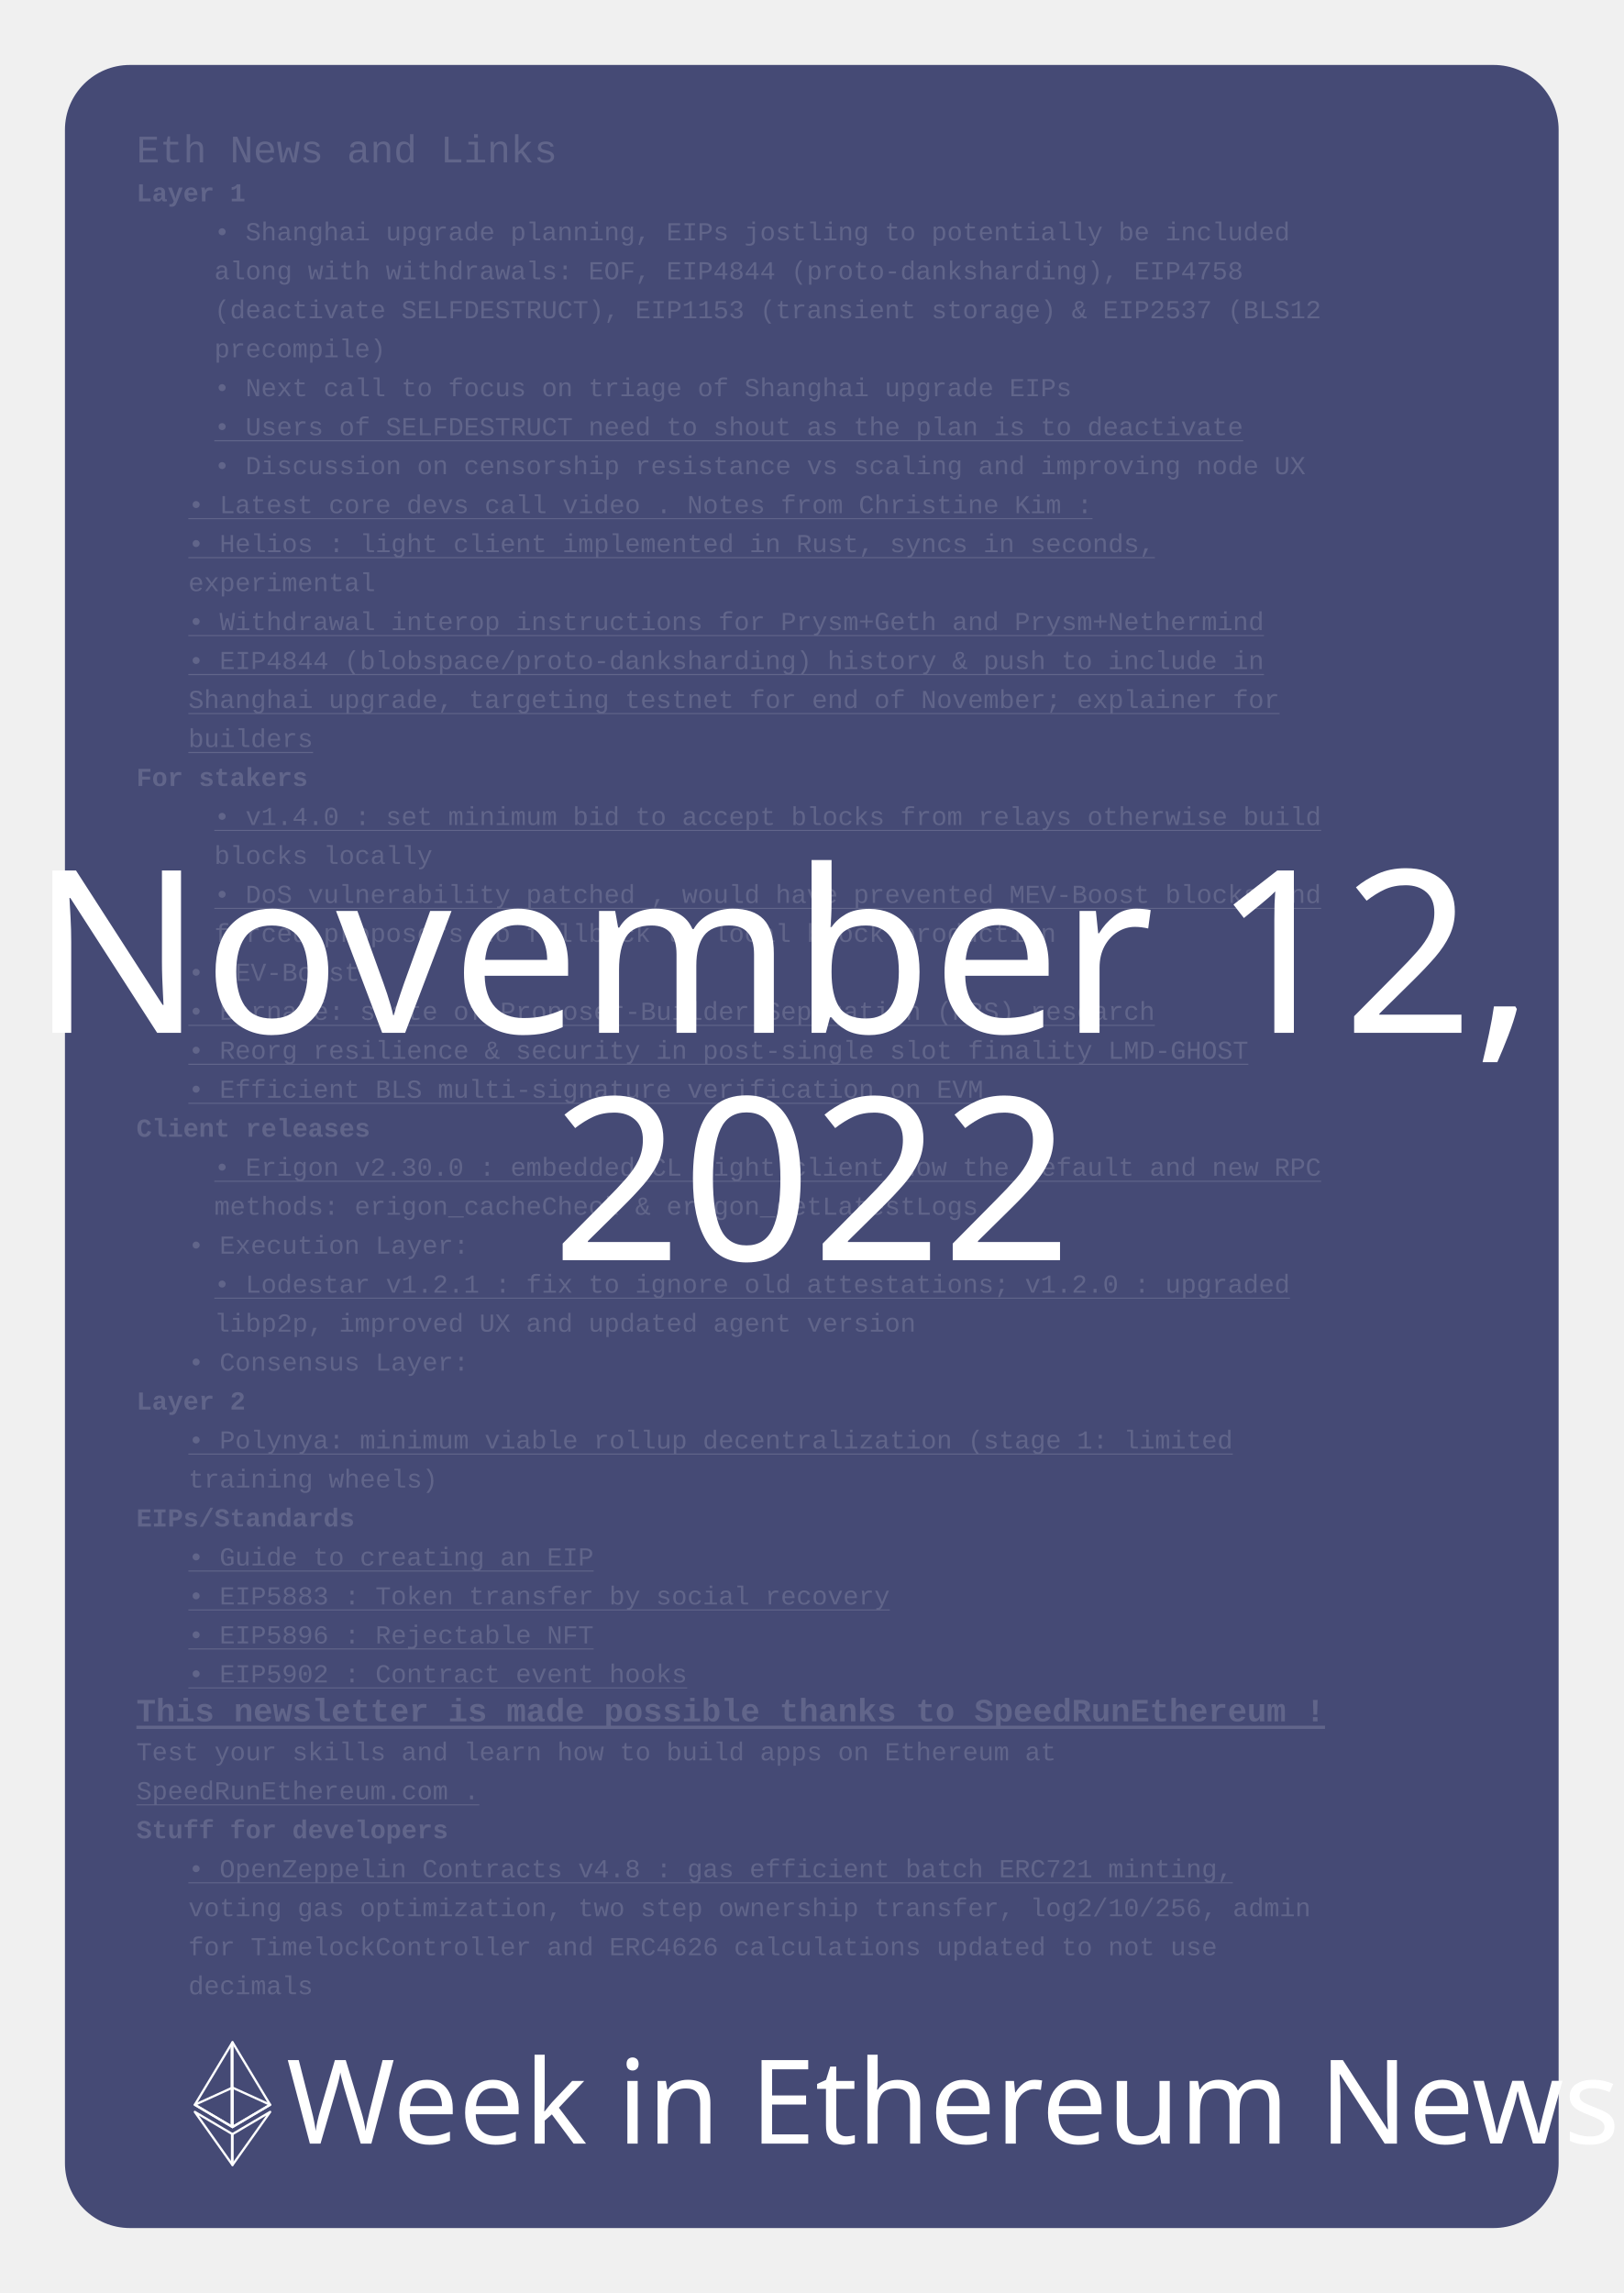
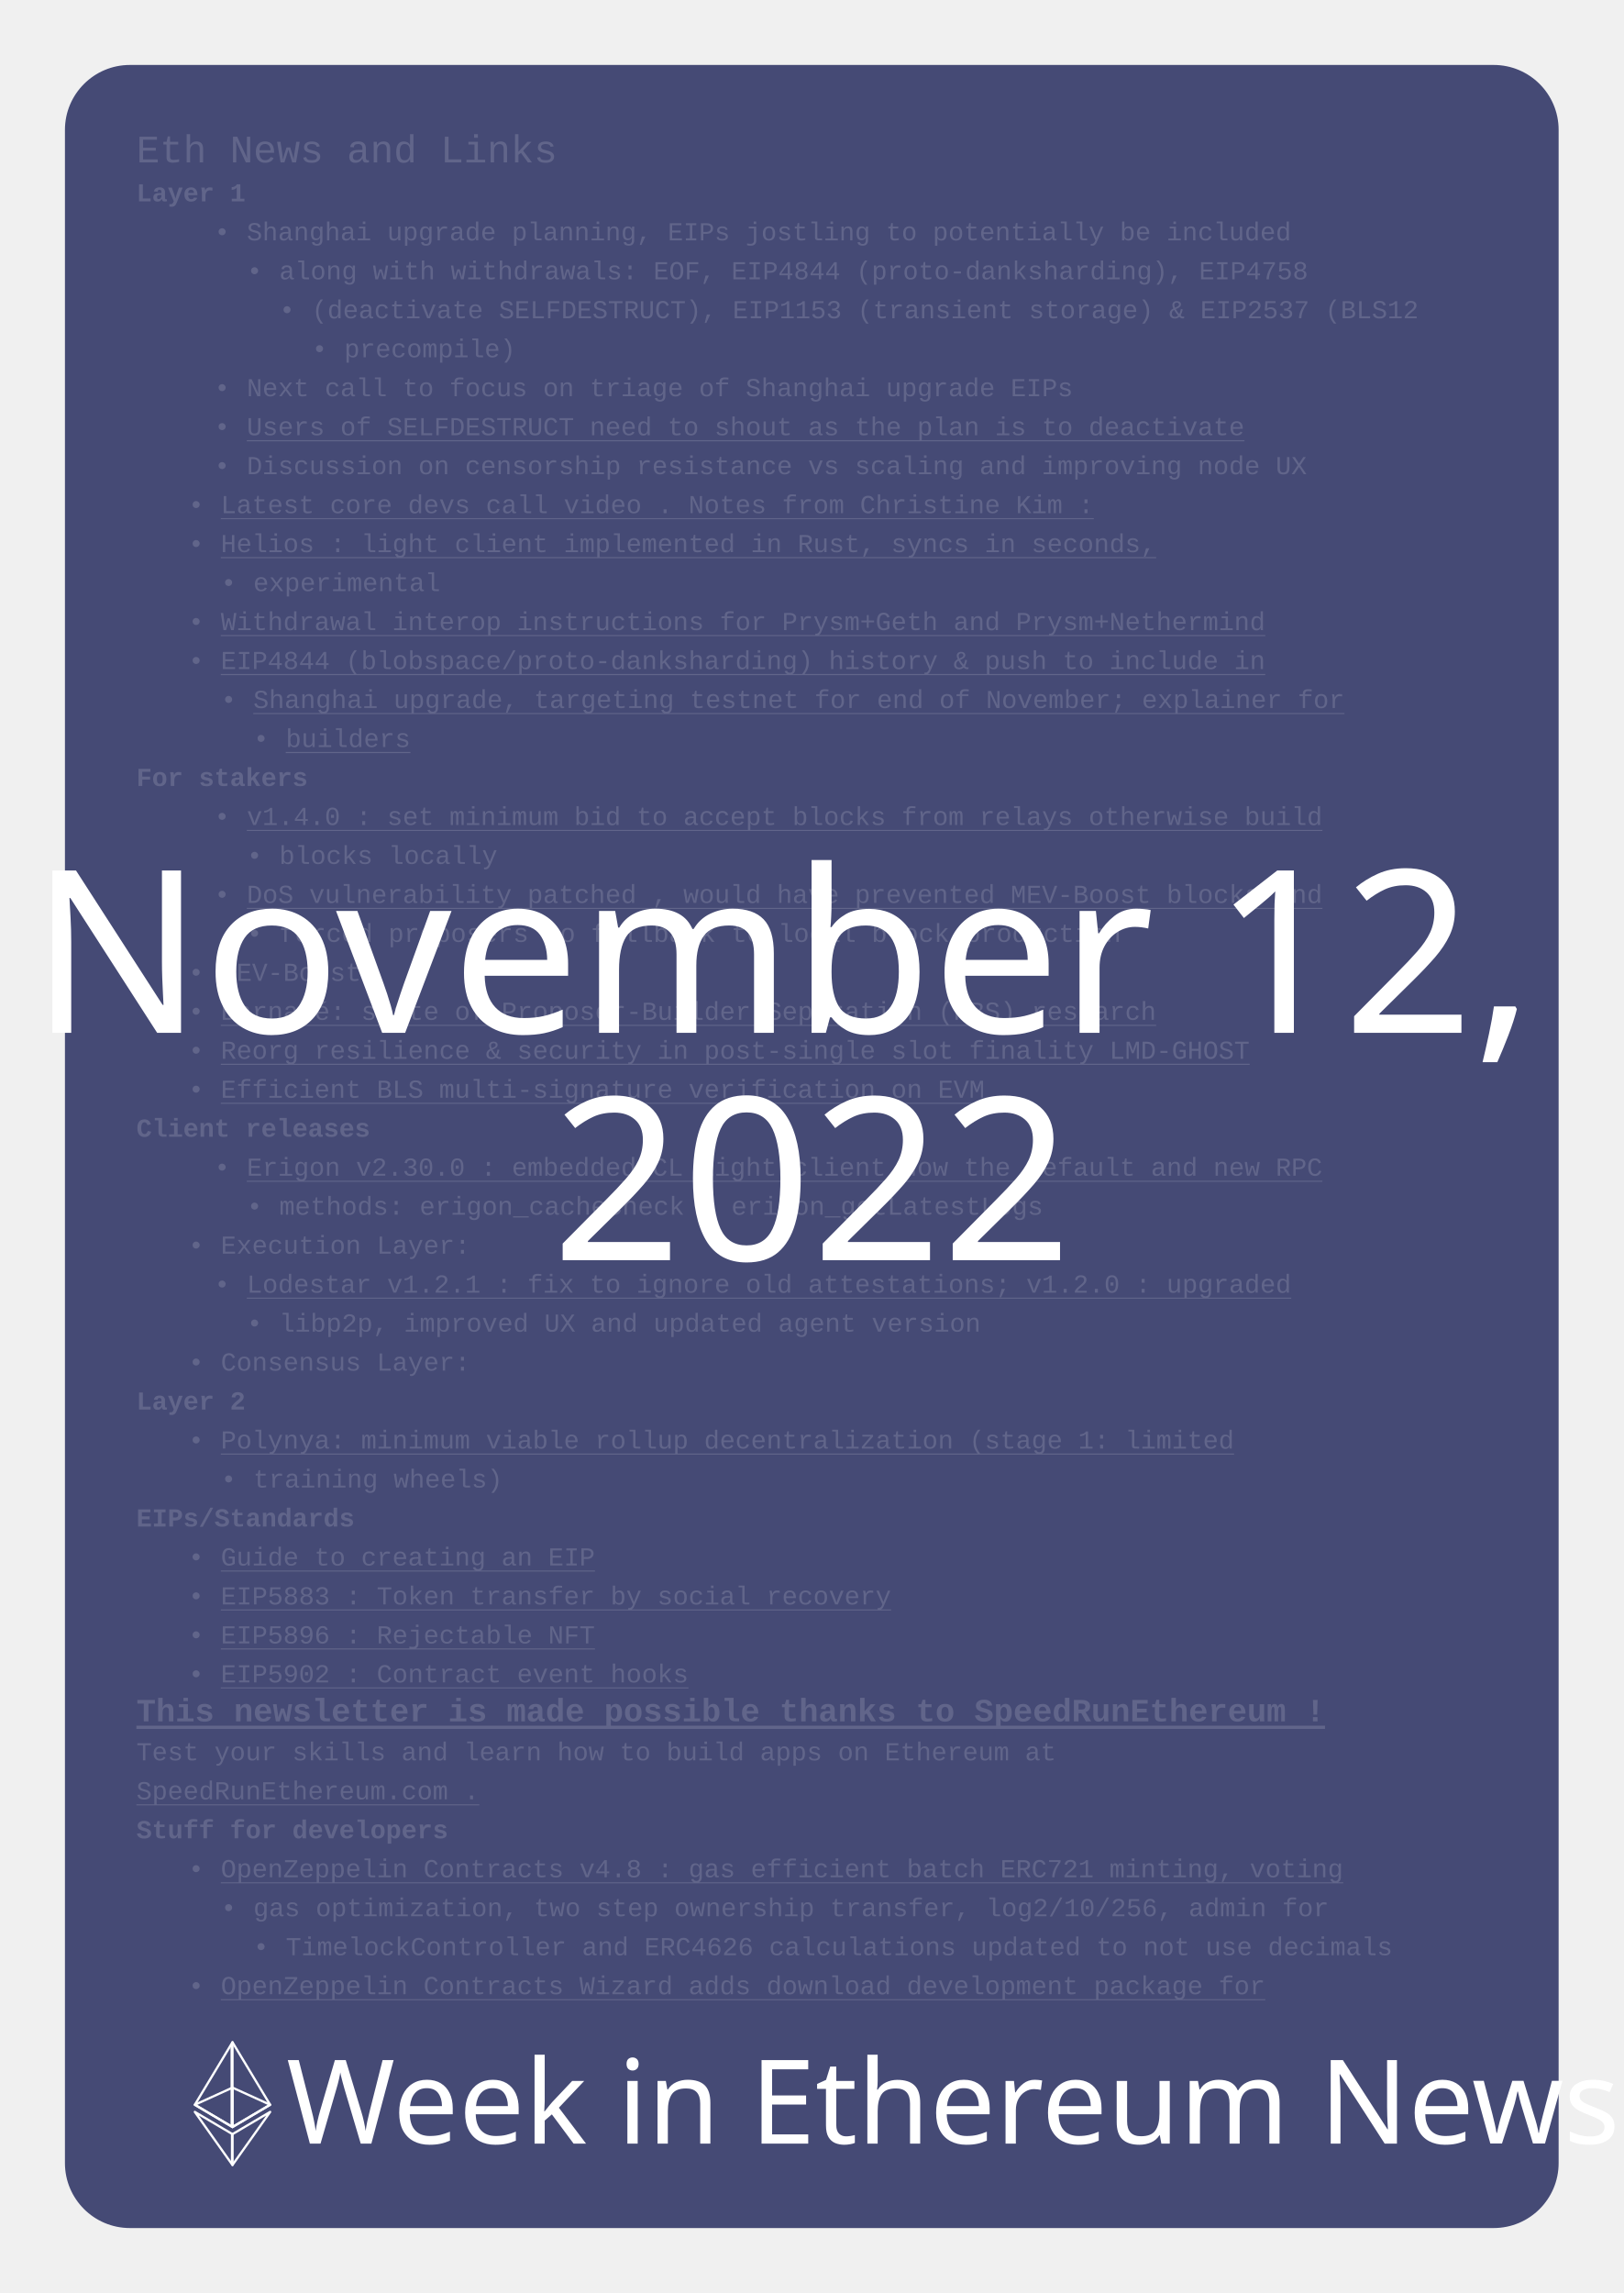
<svg xmlns="http://www.w3.org/2000/svg" width="500" height="706">
  <rect x="20" y="20" width="460" height="666" rx="20" fill="#454A75" />
  <text x="42" y="50" font-size="12" font-family="Courier New" fill="#ffffff" opacity="0.15">Eth News and Links</text>
  <text x="42" y="62" font-size="8" font-family="Courier New" fill="#ffffff" opacity="0.15" font-weight="bold">Layer 1</text>
-   <text x="66" y="74" font-size="8" font-family="Courier New" fill="#ffffff" opacity="0.15">• Shanghai upgrade planning, EIPs jostling to potentially be included</text>
-   <text x="66" y="86" font-size="8" font-family="Courier New" fill="#ffffff" opacity="0.15">along with withdrawals: EOF, EIP4844 (proto-danksharding), EIP4758</text>
-   <text x="66" y="98" font-size="8" font-family="Courier New" fill="#ffffff" opacity="0.15">(deactivate SELFDESTRUCT), EIP1153 (transient storage) &amp; EIP2537 (BLS12</text>
-   <text x="66" y="110" font-size="8" font-family="Courier New" fill="#ffffff" opacity="0.15">precompile)</text>
-   <text x="66" y="122" font-size="8" font-family="Courier New" fill="#ffffff" opacity="0.15">• Next call to focus on triage of Shanghai upgrade EIPs</text>
-   <text x="66" y="134" font-size="8" font-family="Courier New" fill="#ffffff" opacity="0.15" text-decoration="underline">• Users of SELFDESTRUCT need to shout as the plan is to deactivate</text>
-   <text x="66" y="146" font-size="8" font-family="Courier New" fill="#ffffff" opacity="0.15">• Discussion on censorship resistance vs scaling and improving node UX</text>
-   <text x="58" y="158" font-size="8" font-family="Courier New" fill="#ffffff" opacity="0.15" text-decoration="underline">• Latest core devs call video . Notes from Christine Kim :</text>
-   <text x="58" y="170" font-size="8" font-family="Courier New" fill="#ffffff" opacity="0.15" text-decoration="underline">• Helios : light client implemented in Rust, syncs in seconds,</text>
-   <text x="58" y="182" font-size="8" font-family="Courier New" fill="#ffffff" opacity="0.15">experimental</text>
-   <text x="58" y="194" font-size="8" font-family="Courier New" fill="#ffffff" opacity="0.15" text-decoration="underline">• Withdrawal interop instructions for Prysm+Geth and Prysm+Nethermind</text>
-   <text x="58" y="206" font-size="8" font-family="Courier New" fill="#ffffff" opacity="0.15" text-decoration="underline">• EIP4844 (blobspace/proto-danksharding) history &amp; push to include in</text>
-   <text x="58" y="218" font-size="8" font-family="Courier New" fill="#ffffff" opacity="0.15" text-decoration="underline">Shanghai upgrade, targeting testnet for end of November; explainer for</text>
-   <text x="58" y="230" font-size="8" font-family="Courier New" fill="#ffffff" opacity="0.15" text-decoration="underline">builders</text>
+   <text x="66" y="74" font-size="8" font-family="Courier New" fill="#ffffff" opacity="0.15">•</text>
+   <text x="76" y="74" font-size="8" font-family="Courier New" fill="#ffffff" opacity="0.15">Shanghai upgrade planning, EIPs jostling to potentially be included</text>
+   <text x="76" y="86" font-size="8" font-family="Courier New" fill="#ffffff" opacity="0.15">•</text>
+   <text x="86" y="86" font-size="8" font-family="Courier New" fill="#ffffff" opacity="0.15">along with withdrawals: EOF, EIP4844 (proto-danksharding), EIP4758</text>
+   <text x="86" y="98" font-size="8" font-family="Courier New" fill="#ffffff" opacity="0.15">•</text>
+   <text x="96" y="98" font-size="8" font-family="Courier New" fill="#ffffff" opacity="0.15">(deactivate SELFDESTRUCT), EIP1153 (transient storage) &amp; EIP2537 (BLS12</text>
+   <text x="96" y="110" font-size="8" font-family="Courier New" fill="#ffffff" opacity="0.15">•</text>
+   <text x="106" y="110" font-size="8" font-family="Courier New" fill="#ffffff" opacity="0.15">precompile)</text>
+   <text x="66" y="122" font-size="8" font-family="Courier New" fill="#ffffff" opacity="0.15">•</text>
+   <text x="76" y="122" font-size="8" font-family="Courier New" fill="#ffffff" opacity="0.15">Next call to focus on triage of Shanghai upgrade EIPs</text>
+   <text x="66" y="134" font-size="8" font-family="Courier New" fill="#ffffff" opacity="0.15">•</text>
+   <text x="76" y="134" font-size="8" font-family="Courier New" fill="#ffffff" opacity="0.15" text-decoration="underline">Users of SELFDESTRUCT need to shout as the plan is to deactivate</text>
+   <text x="66" y="146" font-size="8" font-family="Courier New" fill="#ffffff" opacity="0.15">•</text>
+   <text x="76" y="146" font-size="8" font-family="Courier New" fill="#ffffff" opacity="0.15">Discussion on censorship resistance vs scaling and improving node UX</text>
+   <text x="58" y="158" font-size="8" font-family="Courier New" fill="#ffffff" opacity="0.15">•</text>
+   <text x="68" y="158" font-size="8" font-family="Courier New" fill="#ffffff" opacity="0.15" text-decoration="underline">Latest core devs call video . Notes from Christine Kim :</text>
+   <text x="58" y="170" font-size="8" font-family="Courier New" fill="#ffffff" opacity="0.15">•</text>
+   <text x="68" y="170" font-size="8" font-family="Courier New" fill="#ffffff" opacity="0.15" text-decoration="underline">Helios : light client implemented in Rust, syncs in seconds,</text>
+   <text x="68" y="182" font-size="8" font-family="Courier New" fill="#ffffff" opacity="0.15">•</text>
+   <text x="78" y="182" font-size="8" font-family="Courier New" fill="#ffffff" opacity="0.15">experimental</text>
+   <text x="58" y="194" font-size="8" font-family="Courier New" fill="#ffffff" opacity="0.15">•</text>
+   <text x="68" y="194" font-size="8" font-family="Courier New" fill="#ffffff" opacity="0.15" text-decoration="underline">Withdrawal interop instructions for Prysm+Geth and Prysm+Nethermind</text>
+   <text x="58" y="206" font-size="8" font-family="Courier New" fill="#ffffff" opacity="0.15">•</text>
+   <text x="68" y="206" font-size="8" font-family="Courier New" fill="#ffffff" opacity="0.15" text-decoration="underline">EIP4844 (blobspace/proto-danksharding) history &amp; push to include in</text>
+   <text x="68" y="218" font-size="8" font-family="Courier New" fill="#ffffff" opacity="0.15">•</text>
+   <text x="78" y="218" font-size="8" font-family="Courier New" fill="#ffffff" opacity="0.15" text-decoration="underline">Shanghai upgrade, targeting testnet for end of November; explainer for</text>
+   <text x="78" y="230" font-size="8" font-family="Courier New" fill="#ffffff" opacity="0.15">•</text>
+   <text x="88" y="230" font-size="8" font-family="Courier New" fill="#ffffff" opacity="0.15" text-decoration="underline">builders</text>
  <text x="42" y="242" font-size="8" font-family="Courier New" fill="#ffffff" opacity="0.15" font-weight="bold">For stakers</text>
-   <text x="66" y="254" font-size="8" font-family="Courier New" fill="#ffffff" opacity="0.15" text-decoration="underline">• v1.4.0 : set minimum bid to accept blocks from relays otherwise build</text>
-   <text x="66" y="266" font-size="8" font-family="Courier New" fill="#ffffff" opacity="0.15">blocks locally</text>
-   <text x="66" y="278" font-size="8" font-family="Courier New" fill="#ffffff" opacity="0.15" text-decoration="underline">• DoS vulnerability patched , would have prevented MEV-Boost blocks and</text>
-   <text x="66" y="290" font-size="8" font-family="Courier New" fill="#ffffff" opacity="0.15">forced proposers to fallback to local block production</text>
-   <text x="58" y="302" font-size="8" font-family="Courier New" fill="#ffffff" opacity="0.15">• MEV-Boost:</text>
-   <text x="58" y="314" font-size="8" font-family="Courier New" fill="#ffffff" opacity="0.15" text-decoration="underline">• Barnabé: state of Proposer-Builder Separation (PBS) research</text>
-   <text x="58" y="326" font-size="8" font-family="Courier New" fill="#ffffff" opacity="0.15" text-decoration="underline">• Reorg resilience &amp; security in post-single slot finality LMD-GHOST</text>
-   <text x="58" y="338" font-size="8" font-family="Courier New" fill="#ffffff" opacity="0.15" text-decoration="underline">• Efficient BLS multi-signature verification on EVM</text>
+   <text x="66" y="254" font-size="8" font-family="Courier New" fill="#ffffff" opacity="0.15">•</text>
+   <text x="76" y="254" font-size="8" font-family="Courier New" fill="#ffffff" opacity="0.15" text-decoration="underline">v1.4.0 : set minimum bid to accept blocks from relays otherwise build</text>
+   <text x="76" y="266" font-size="8" font-family="Courier New" fill="#ffffff" opacity="0.15">•</text>
+   <text x="86" y="266" font-size="8" font-family="Courier New" fill="#ffffff" opacity="0.15">blocks locally</text>
+   <text x="66" y="278" font-size="8" font-family="Courier New" fill="#ffffff" opacity="0.15">•</text>
+   <text x="76" y="278" font-size="8" font-family="Courier New" fill="#ffffff" opacity="0.15" text-decoration="underline">DoS vulnerability patched , would have prevented MEV-Boost blocks and</text>
+   <text x="76" y="290" font-size="8" font-family="Courier New" fill="#ffffff" opacity="0.15">•</text>
+   <text x="86" y="290" font-size="8" font-family="Courier New" fill="#ffffff" opacity="0.15">forced proposers to fallback to local block production</text>
+   <text x="58" y="302" font-size="8" font-family="Courier New" fill="#ffffff" opacity="0.15">•</text>
+   <text x="68" y="302" font-size="8" font-family="Courier New" fill="#ffffff" opacity="0.15">MEV-Boost:</text>
+   <text x="58" y="314" font-size="8" font-family="Courier New" fill="#ffffff" opacity="0.15">•</text>
+   <text x="68" y="314" font-size="8" font-family="Courier New" fill="#ffffff" opacity="0.15" text-decoration="underline">Barnabé: state of Proposer-Builder Separation (PBS) research</text>
+   <text x="58" y="326" font-size="8" font-family="Courier New" fill="#ffffff" opacity="0.15">•</text>
+   <text x="68" y="326" font-size="8" font-family="Courier New" fill="#ffffff" opacity="0.15" text-decoration="underline">Reorg resilience &amp; security in post-single slot finality LMD-GHOST</text>
+   <text x="58" y="338" font-size="8" font-family="Courier New" fill="#ffffff" opacity="0.15">•</text>
+   <text x="68" y="338" font-size="8" font-family="Courier New" fill="#ffffff" opacity="0.15" text-decoration="underline">Efficient BLS multi-signature verification on EVM</text>
  <text x="42" y="350" font-size="8" font-family="Courier New" fill="#ffffff" opacity="0.15" font-weight="bold">Client releases</text>
-   <text x="66" y="362" font-size="8" font-family="Courier New" fill="#ffffff" opacity="0.15" text-decoration="underline">• Erigon v2.30.0 : embedded CL light client now the default and new RPC</text>
-   <text x="66" y="374" font-size="8" font-family="Courier New" fill="#ffffff" opacity="0.15">methods: erigon_cacheCheck &amp; erigon_getLatestLogs</text>
-   <text x="58" y="386" font-size="8" font-family="Courier New" fill="#ffffff" opacity="0.15">• Execution Layer:</text>
-   <text x="66" y="398" font-size="8" font-family="Courier New" fill="#ffffff" opacity="0.15" text-decoration="underline">• Lodestar v1.2.1 : fix to ignore old attestations; v1.2.0 : upgraded</text>
-   <text x="66" y="410" font-size="8" font-family="Courier New" fill="#ffffff" opacity="0.15">libp2p, improved UX and updated agent version</text>
-   <text x="58" y="422" font-size="8" font-family="Courier New" fill="#ffffff" opacity="0.15">• Consensus Layer:</text>
+   <text x="66" y="362" font-size="8" font-family="Courier New" fill="#ffffff" opacity="0.15">•</text>
+   <text x="76" y="362" font-size="8" font-family="Courier New" fill="#ffffff" opacity="0.15" text-decoration="underline">Erigon v2.30.0 : embedded CL light client now the default and new RPC</text>
+   <text x="76" y="374" font-size="8" font-family="Courier New" fill="#ffffff" opacity="0.15">•</text>
+   <text x="86" y="374" font-size="8" font-family="Courier New" fill="#ffffff" opacity="0.15">methods: erigon_cacheCheck &amp; erigon_getLatestLogs</text>
+   <text x="58" y="386" font-size="8" font-family="Courier New" fill="#ffffff" opacity="0.15">•</text>
+   <text x="68" y="386" font-size="8" font-family="Courier New" fill="#ffffff" opacity="0.15">Execution Layer:</text>
+   <text x="66" y="398" font-size="8" font-family="Courier New" fill="#ffffff" opacity="0.15">•</text>
+   <text x="76" y="398" font-size="8" font-family="Courier New" fill="#ffffff" opacity="0.15" text-decoration="underline">Lodestar v1.2.1 : fix to ignore old attestations; v1.2.0 : upgraded</text>
+   <text x="76" y="410" font-size="8" font-family="Courier New" fill="#ffffff" opacity="0.15">•</text>
+   <text x="86" y="410" font-size="8" font-family="Courier New" fill="#ffffff" opacity="0.15">libp2p, improved UX and updated agent version</text>
+   <text x="58" y="422" font-size="8" font-family="Courier New" fill="#ffffff" opacity="0.15">•</text>
+   <text x="68" y="422" font-size="8" font-family="Courier New" fill="#ffffff" opacity="0.15">Consensus Layer:</text>
  <text x="42" y="434" font-size="8" font-family="Courier New" fill="#ffffff" opacity="0.15" font-weight="bold">Layer 2</text>
-   <text x="58" y="446" font-size="8" font-family="Courier New" fill="#ffffff" opacity="0.15" text-decoration="underline">• Polynya: minimum viable rollup decentralization (stage 1: limited</text>
-   <text x="58" y="458" font-size="8" font-family="Courier New" fill="#ffffff" opacity="0.15">training wheels)</text>
+   <text x="58" y="446" font-size="8" font-family="Courier New" fill="#ffffff" opacity="0.15">•</text>
+   <text x="68" y="446" font-size="8" font-family="Courier New" fill="#ffffff" opacity="0.15" text-decoration="underline">Polynya: minimum viable rollup decentralization (stage 1: limited</text>
+   <text x="68" y="458" font-size="8" font-family="Courier New" fill="#ffffff" opacity="0.15">•</text>
+   <text x="78" y="458" font-size="8" font-family="Courier New" fill="#ffffff" opacity="0.15">training wheels)</text>
  <text x="42" y="470" font-size="8" font-family="Courier New" fill="#ffffff" opacity="0.15" font-weight="bold">EIPs/Standards</text>
-   <text x="58" y="482" font-size="8" font-family="Courier New" fill="#ffffff" opacity="0.15" text-decoration="underline">• Guide to creating an EIP</text>
-   <text x="58" y="494" font-size="8" font-family="Courier New" fill="#ffffff" opacity="0.15" text-decoration="underline">• EIP5883 : Token transfer by social recovery</text>
-   <text x="58" y="506" font-size="8" font-family="Courier New" fill="#ffffff" opacity="0.15" text-decoration="underline">• EIP5896 : Rejectable NFT</text>
-   <text x="58" y="518" font-size="8" font-family="Courier New" fill="#ffffff" opacity="0.15" text-decoration="underline">• EIP5902 : Contract event hooks</text>
+   <text x="58" y="482" font-size="8" font-family="Courier New" fill="#ffffff" opacity="0.15">•</text>
+   <text x="68" y="482" font-size="8" font-family="Courier New" fill="#ffffff" opacity="0.15" text-decoration="underline">Guide to creating an EIP</text>
+   <text x="58" y="494" font-size="8" font-family="Courier New" fill="#ffffff" opacity="0.15">•</text>
+   <text x="68" y="494" font-size="8" font-family="Courier New" fill="#ffffff" opacity="0.15" text-decoration="underline">EIP5883 : Token transfer by social recovery</text>
+   <text x="58" y="506" font-size="8" font-family="Courier New" fill="#ffffff" opacity="0.15">•</text>
+   <text x="68" y="506" font-size="8" font-family="Courier New" fill="#ffffff" opacity="0.15" text-decoration="underline">EIP5896 : Rejectable NFT</text>
+   <text x="58" y="518" font-size="8" font-family="Courier New" fill="#ffffff" opacity="0.15">•</text>
+   <text x="68" y="518" font-size="8" font-family="Courier New" fill="#ffffff" opacity="0.15" text-decoration="underline">EIP5902 : Contract event hooks</text>
  <text x="42" y="530" font-size="10" font-family="Courier New" fill="#ffffff" opacity="0.15" font-weight="bold" text-decoration="underline">This newsletter is made possible thanks to SpeedRunEthereum !</text>
  <text x="42" y="542" font-size="8" font-family="Courier New" fill="#ffffff" opacity="0.15">Test your skills and learn how to build apps on Ethereum at</text>
  <text x="42" y="554" font-size="8" font-family="Courier New" fill="#ffffff" opacity="0.15" text-decoration="underline">SpeedRunEthereum.com .</text>
  <text x="42" y="566" font-size="8" font-family="Courier New" fill="#ffffff" opacity="0.15" font-weight="bold">Stuff for developers</text>
-   <text x="58" y="578" font-size="8" font-family="Courier New" fill="#ffffff" opacity="0.15" text-decoration="underline">• OpenZeppelin Contracts v4.8 : gas efficient batch ERC721 minting,</text>
-   <text x="58" y="590" font-size="8" font-family="Courier New" fill="#ffffff" opacity="0.15">voting gas optimization, two step ownership transfer, log2/10/256, admin</text>
-   <text x="58" y="602" font-size="8" font-family="Courier New" fill="#ffffff" opacity="0.15">for TimelockController and ERC4626 calculations updated to not use</text>
-   <text x="58" y="614" font-size="8" font-family="Courier New" fill="#ffffff" opacity="0.15">decimals</text>
+   <text x="58" y="578" font-size="8" font-family="Courier New" fill="#ffffff" opacity="0.15">•</text>
+   <text x="68" y="578" font-size="8" font-family="Courier New" fill="#ffffff" opacity="0.15" text-decoration="underline">OpenZeppelin Contracts v4.8 : gas efficient batch ERC721 minting, voting</text>
+   <text x="68" y="590" font-size="8" font-family="Courier New" fill="#ffffff" opacity="0.15">•</text>
+   <text x="78" y="590" font-size="8" font-family="Courier New" fill="#ffffff" opacity="0.15">gas optimization, two step ownership transfer, log2/10/256, admin for</text>
+   <text x="78" y="602" font-size="8" font-family="Courier New" fill="#ffffff" opacity="0.15">•</text>
+   <text x="88" y="602" font-size="8" font-family="Courier New" fill="#ffffff" opacity="0.15">TimelockController and ERC4626 calculations updated to not use decimals</text>
+   <text x="58" y="614" font-size="8" font-family="Courier New" fill="#ffffff" opacity="0.15">•</text>
+   <text x="68" y="614" font-size="8" font-family="Courier New" fill="#ffffff" opacity="0.15" text-decoration="underline">OpenZeppelin Contracts Wizard adds download development package for</text>
  <text fill="#ffffff" font-family="Calibri" font-size="70" font-weight="300" text-anchor="middle">
    <tspan x="250" y="318">November 12,</tspan>
    <tspan x="250" y="388">2022</tspan>
  </text>
  <g transform="translate(20, 300) scale(0.8)">
    <path d="m64.496 411-.317 1.076v31.228l.317.316 14.495-8.568L64.496 411Z" stroke="#fff" stroke-width=".866" stroke-linecap="round" stroke-linejoin="round" fill="none" />
    <path d="M64.496 411 50 435.052l14.496 8.568V411Zm0 35.365-.179.218v11.124l.179.521L79 437.801l-14.504 8.564Z" stroke="#fff" stroke-width=".866" stroke-linecap="round" stroke-linejoin="round" fill="none" />
    <path d="M64.496 458.228v-11.863L50 437.801l14.496 20.427Zm0-14.608 14.495-8.568-14.495-6.589v15.157ZM50 435.052l14.496 8.568v-15.157L50 435.052Z" stroke="#fff" stroke-width=".866" stroke-linecap="round" stroke-linejoin="round" fill="none" />
  </g>
  <text fill="#ffffff" font-family="Calibri" font-size="36" x="88.195" y="660">Week in Ethereum News</text>
</svg>
